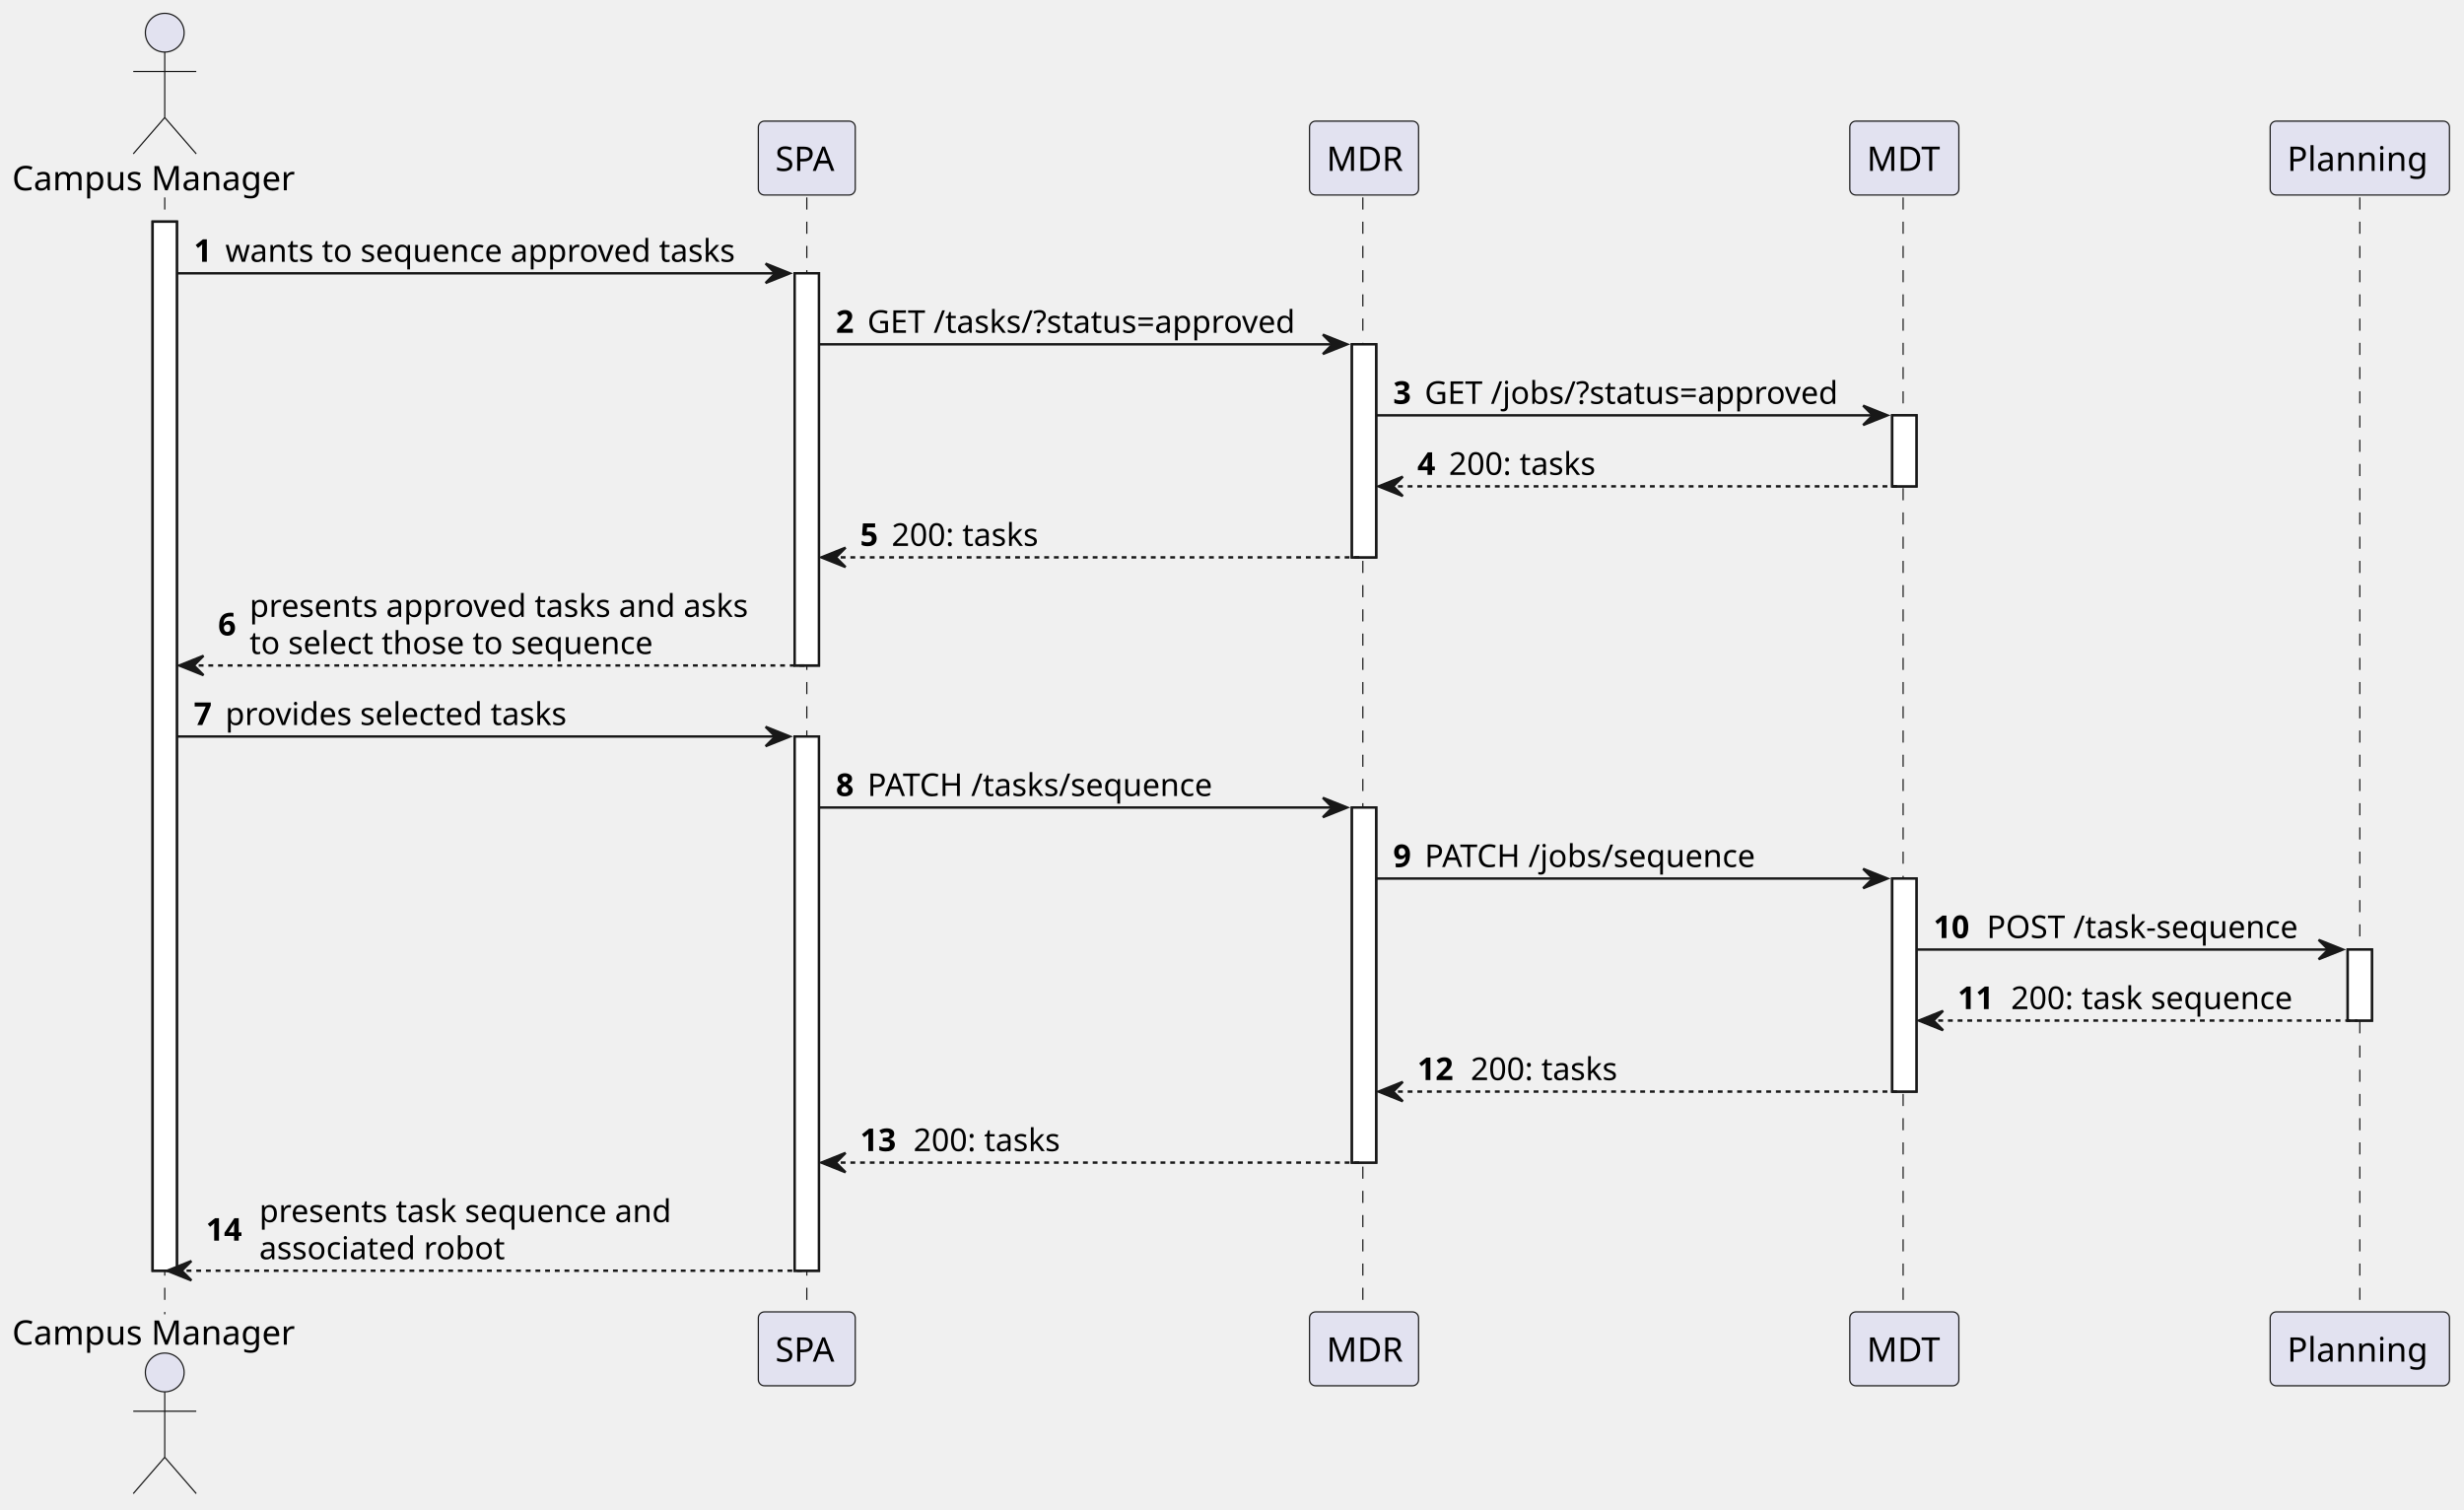
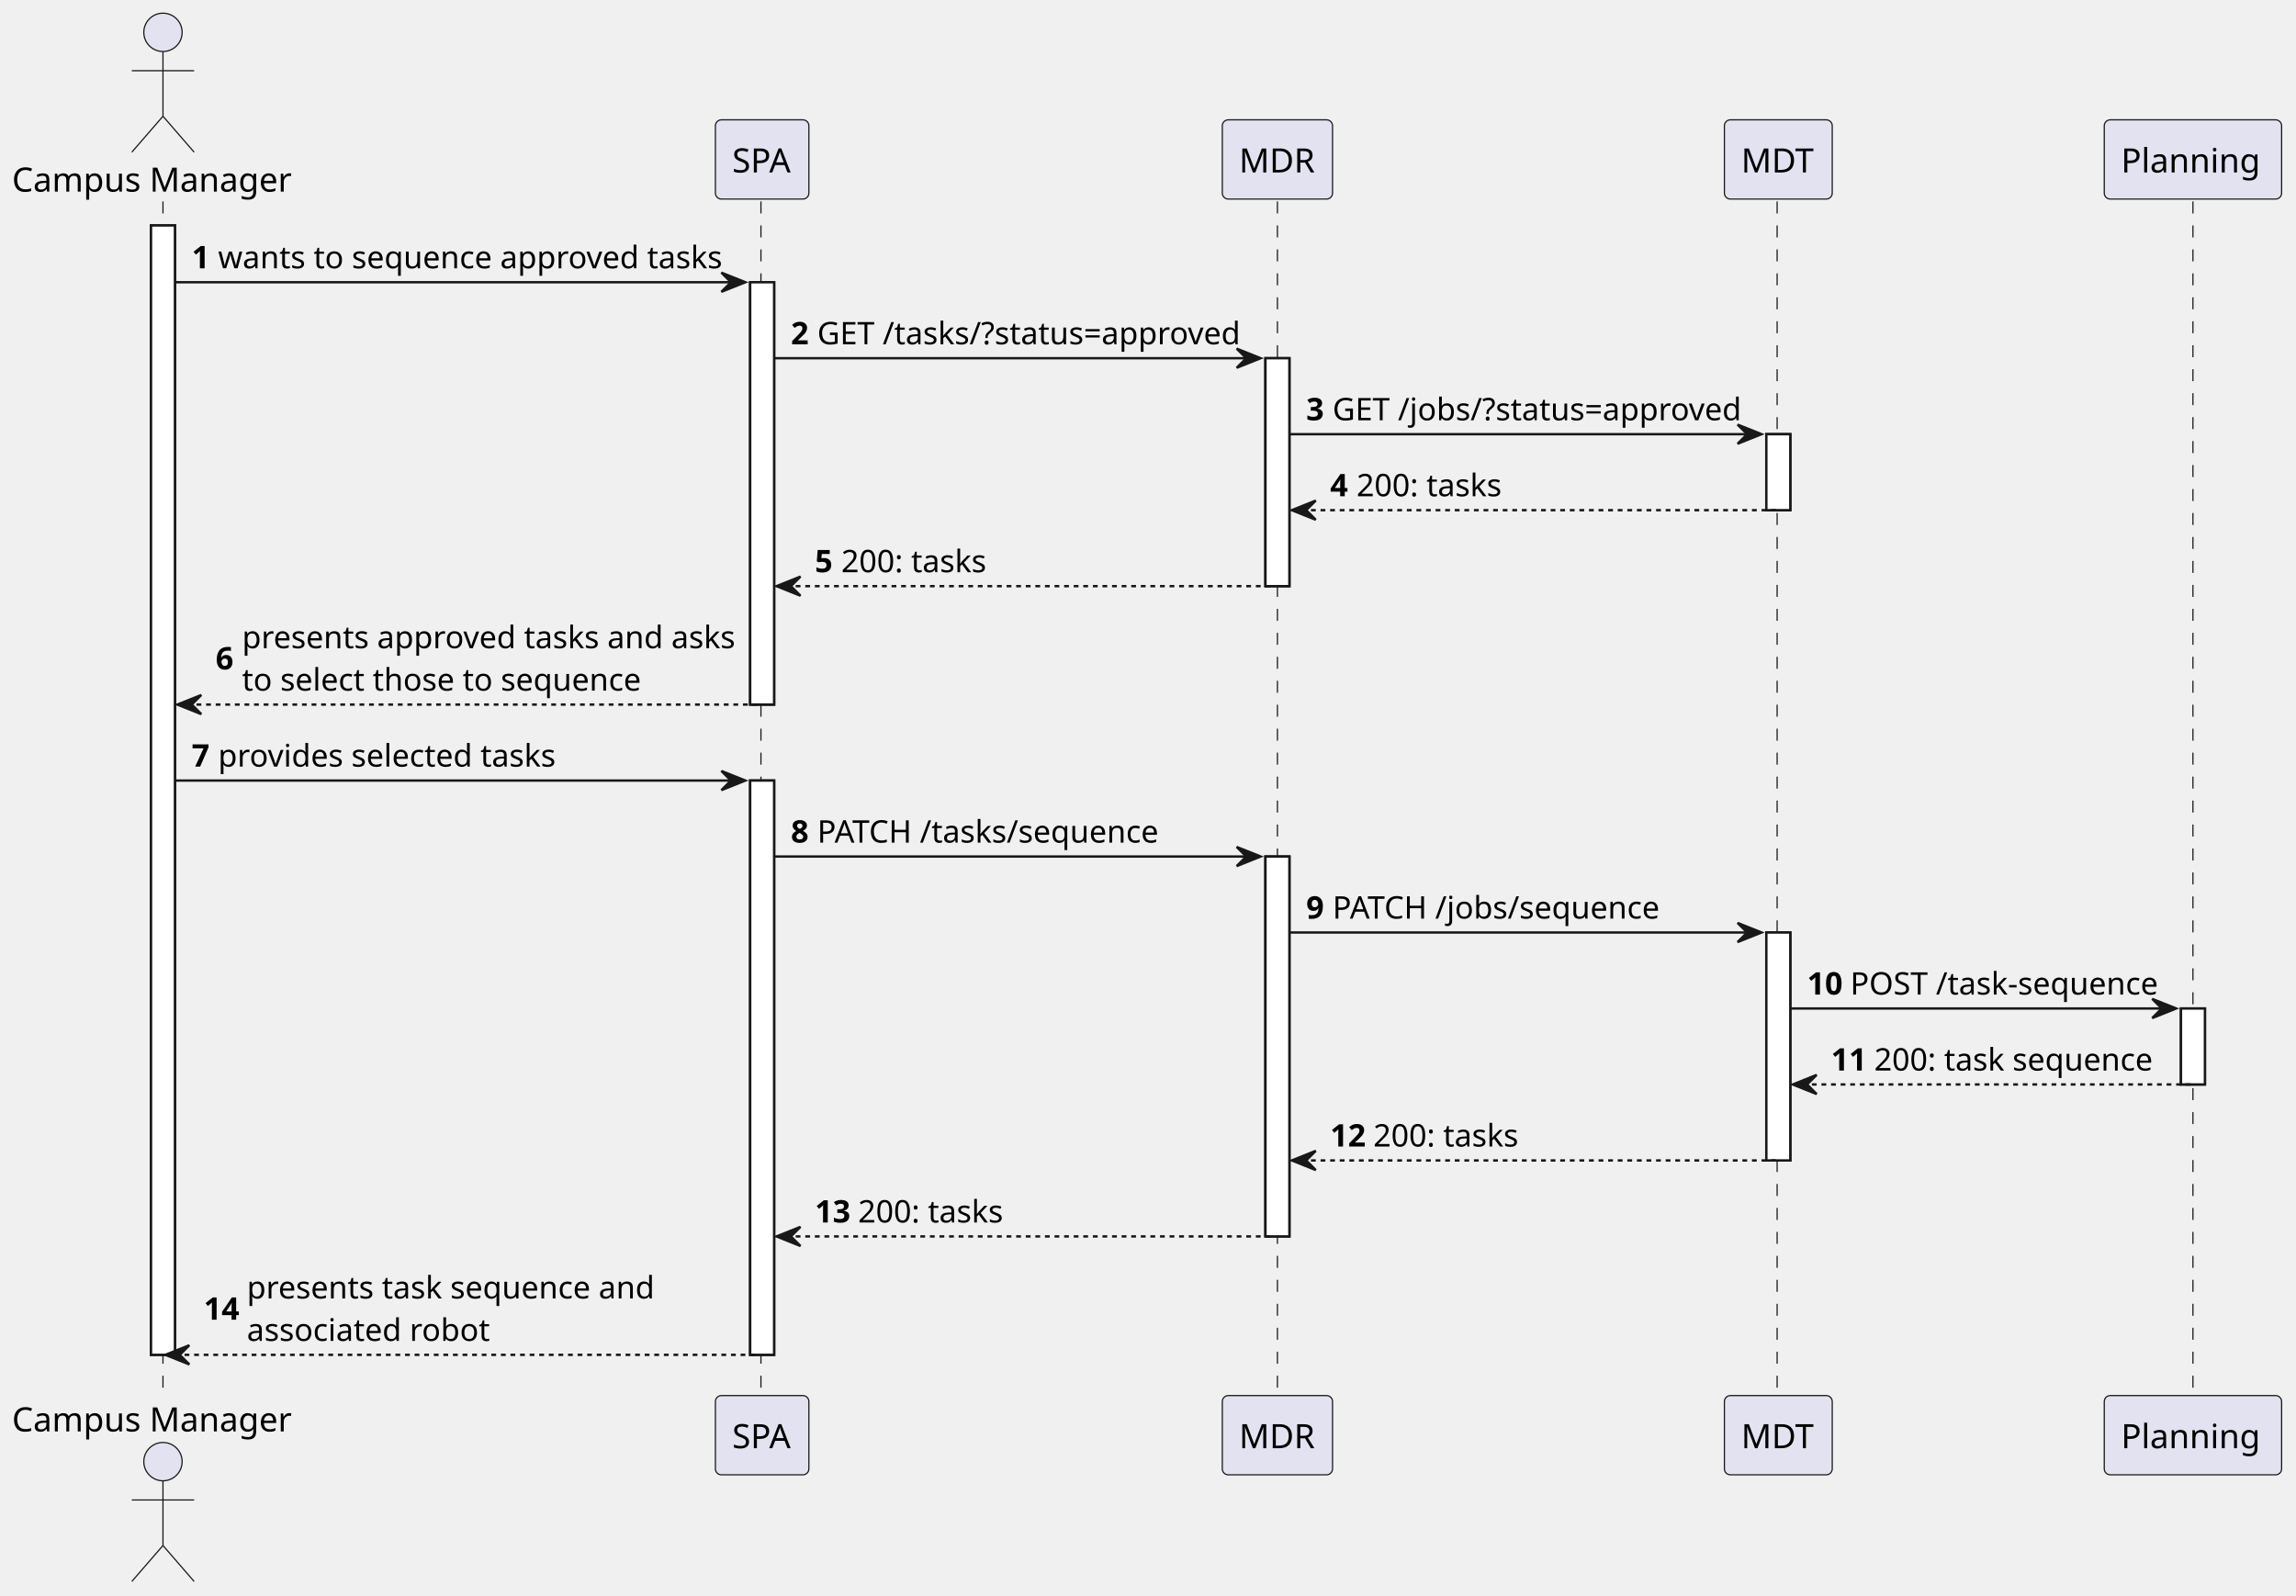
- <svg xmlns="http://www.w3.org/2000/svg" contentStyleType="text/css" height="623px" preserveAspectRatio="none" style="width:1017px;height:623px;background:#FFFFFF;" version="1.1" viewBox="0 0 1017 623" width="1017px" zoomAndPan="magnify">
+ <svg xmlns="http://www.w3.org/2000/svg" contentStyleType="text/css" height="666px" preserveAspectRatio="none" style="width:958px;height:666px;background:#FFFFFF;" version="1.1" viewBox="0 0 958 666" width="958px" zoomAndPan="magnify">
  <defs />
  <g>
-     <rect fill="#FFFFFF" height="432.969" style="stroke:#181818;stroke-width:1.0;" width="10" x="63" y="91.488" />
-     <rect fill="#FFFFFF" height="161.863" style="stroke:#181818;stroke-width:1.0;" width="10" x="328" y="112.799" />
-     <rect fill="#FFFFFF" height="220.484" style="stroke:#181818;stroke-width:1.0;" width="10" x="328" y="303.973" />
-     <rect fill="#FFFFFF" height="87.932" style="stroke:#181818;stroke-width:1.0;" width="10" x="558" y="142.109" />
-     <rect fill="#FFFFFF" height="146.553" style="stroke:#181818;stroke-width:1.0;" width="10" x="558" y="333.283" />
-     <rect fill="#FFFFFF" height="29.311" style="stroke:#181818;stroke-width:1.0;" width="10" x="781" y="171.42" />
-     <rect fill="#FFFFFF" height="87.932" style="stroke:#181818;stroke-width:1.0;" width="10" x="781" y="362.594" />
-     <rect fill="#FFFFFF" height="29.311" style="stroke:#181818;stroke-width:1.0;" width="10" x="969" y="391.904" />
-     <line style="stroke:#181818;stroke-width:0.5;stroke-dasharray:5.0,5.0;" x1="68" x2="68" y1="81.488" y2="542.457" />
-     <line style="stroke:#181818;stroke-width:0.5;stroke-dasharray:5.0,5.0;" x1="333" x2="333" y1="81.488" y2="542.457" />
-     <line style="stroke:#181818;stroke-width:0.5;stroke-dasharray:5.0,5.0;" x1="562.5" x2="562.5" y1="81.488" y2="542.457" />
-     <line style="stroke:#181818;stroke-width:0.5;stroke-dasharray:5.0,5.0;" x1="785.5" x2="785.5" y1="81.488" y2="542.457" />
-     <line style="stroke:#181818;stroke-width:0.5;stroke-dasharray:5.0,5.0;" x1="974" x2="974" y1="81.488" y2="542.457" />
-     <text fill="#000000" font-family="sans-serif" font-size="14" lengthAdjust="spacing" textLength="120" x="5" y="78.535">Campus Manager</text>
+     <rect fill="#FFFFFF" height="471.296" style="stroke:#181818;stroke-width:1.0;" width="10" x="63" y="94.068" />
+     <rect fill="#FFFFFF" height="176.236" style="stroke:#181818;stroke-width:1.0;" width="10" x="313" y="117.774" />
+     <rect fill="#FFFFFF" height="239.648" style="stroke:#181818;stroke-width:1.0;" width="10" x="313" y="325.716" />
+     <rect fill="#FFFFFF" height="95.118" style="stroke:#181818;stroke-width:1.0;" width="10" x="528" y="149.48" />
+     <rect fill="#FFFFFF" height="158.53" style="stroke:#181818;stroke-width:1.0;" width="10" x="528" y="357.422" />
+     <rect fill="#FFFFFF" height="31.706" style="stroke:#181818;stroke-width:1.0;" width="10" x="737" y="181.186" />
+     <rect fill="#FFFFFF" height="95.118" style="stroke:#181818;stroke-width:1.0;" width="10" x="737" y="389.128" />
+     <rect fill="#FFFFFF" height="31.706" style="stroke:#181818;stroke-width:1.0;" width="10" x="910" y="420.834" />
+     <line style="stroke:#181818;stroke-width:0.5;stroke-dasharray:5.0,5.0;" x1="68" x2="68" y1="84.068" y2="583.364" />
+     <line style="stroke:#181818;stroke-width:0.5;stroke-dasharray:5.0,5.0;" x1="317.5" x2="317.5" y1="84.068" y2="583.364" />
+     <line style="stroke:#181818;stroke-width:0.5;stroke-dasharray:5.0,5.0;" x1="533" x2="533" y1="84.068" y2="583.364" />
+     <line style="stroke:#181818;stroke-width:0.5;stroke-dasharray:5.0,5.0;" x1="741.5" x2="741.5" y1="84.068" y2="583.364" />
+     <line style="stroke:#181818;stroke-width:0.5;stroke-dasharray:5.0,5.0;" x1="915" x2="915" y1="84.068" y2="583.364" />
+     <text fill="#000000" font-family="sans-serif" font-size="14" lengthAdjust="spacing" textLength="120" x="5" y="79.966">Campus Manager</text>
    <ellipse cx="68" cy="13.5" fill="#E2E2F0" rx="8" ry="8" style="stroke:#181818;stroke-width:0.5;" />
    <path d="M68,21.5 L68,48.5 M55,29.5 L81,29.5 M68,48.5 L55,63.5 M68,48.5 L81,63.5 " fill="none" style="stroke:#181818;stroke-width:0.5;" />
-     <text fill="#000000" font-family="sans-serif" font-size="14" lengthAdjust="spacing" textLength="120" x="5" y="554.992">Campus Manager</text>
-     <ellipse cx="68" cy="566.445" fill="#E2E2F0" rx="8" ry="8" style="stroke:#181818;stroke-width:0.5;" />
-     <path d="M68,574.445 L68,601.445 M55,582.445 L81,582.445 M68,601.445 L55,616.445 M68,601.445 L81,616.445 " fill="none" style="stroke:#181818;stroke-width:0.5;" />
-     <rect fill="#E2E2F0" height="30.488" rx="2.5" ry="2.5" style="stroke:#181818;stroke-width:0.5;" width="40" x="313" y="50" />
-     <text fill="#000000" font-family="sans-serif" font-size="14" lengthAdjust="spacing" textLength="26" x="320" y="70.535">SPA</text>
-     <rect fill="#E2E2F0" height="30.488" rx="2.5" ry="2.5" style="stroke:#181818;stroke-width:0.5;" width="40" x="313" y="541.457" />
-     <text fill="#000000" font-family="sans-serif" font-size="14" lengthAdjust="spacing" textLength="26" x="320" y="561.992">SPA</text>
-     <rect fill="#E2E2F0" height="30.488" rx="2.5" ry="2.5" style="stroke:#181818;stroke-width:0.5;" width="45" x="540.5" y="50" />
-     <text fill="#000000" font-family="sans-serif" font-size="14" lengthAdjust="spacing" textLength="31" x="547.5" y="70.535">MDR</text>
-     <rect fill="#E2E2F0" height="30.488" rx="2.5" ry="2.5" style="stroke:#181818;stroke-width:0.5;" width="45" x="540.5" y="541.457" />
-     <text fill="#000000" font-family="sans-serif" font-size="14" lengthAdjust="spacing" textLength="31" x="547.5" y="561.992">MDR</text>
-     <rect fill="#E2E2F0" height="30.488" rx="2.5" ry="2.5" style="stroke:#181818;stroke-width:0.5;" width="45" x="763.5" y="50" />
-     <text fill="#000000" font-family="sans-serif" font-size="14" lengthAdjust="spacing" textLength="31" x="770.5" y="70.535">MDT</text>
-     <rect fill="#E2E2F0" height="30.488" rx="2.5" ry="2.5" style="stroke:#181818;stroke-width:0.5;" width="45" x="763.5" y="541.457" />
-     <text fill="#000000" font-family="sans-serif" font-size="14" lengthAdjust="spacing" textLength="31" x="770.5" y="561.992">MDT</text>
-     <rect fill="#E2E2F0" height="30.488" rx="2.5" ry="2.5" style="stroke:#181818;stroke-width:0.5;" width="74" x="937" y="50" />
-     <text fill="#000000" font-family="sans-serif" font-size="14" lengthAdjust="spacing" textLength="60" x="944" y="70.535">Planning</text>
-     <rect fill="#E2E2F0" height="30.488" rx="2.5" ry="2.5" style="stroke:#181818;stroke-width:0.5;" width="74" x="937" y="541.457" />
-     <text fill="#000000" font-family="sans-serif" font-size="14" lengthAdjust="spacing" textLength="60" x="944" y="561.992">Planning</text>
-     <rect fill="#FFFFFF" height="432.969" style="stroke:#181818;stroke-width:1.0;" width="10" x="63" y="91.488" />
-     <rect fill="#FFFFFF" height="161.863" style="stroke:#181818;stroke-width:1.0;" width="10" x="328" y="112.799" />
-     <rect fill="#FFFFFF" height="220.484" style="stroke:#181818;stroke-width:1.0;" width="10" x="328" y="303.973" />
-     <rect fill="#FFFFFF" height="87.932" style="stroke:#181818;stroke-width:1.0;" width="10" x="558" y="142.109" />
-     <rect fill="#FFFFFF" height="146.553" style="stroke:#181818;stroke-width:1.0;" width="10" x="558" y="333.283" />
-     <rect fill="#FFFFFF" height="29.311" style="stroke:#181818;stroke-width:1.0;" width="10" x="781" y="171.42" />
-     <rect fill="#FFFFFF" height="87.932" style="stroke:#181818;stroke-width:1.0;" width="10" x="781" y="362.594" />
-     <rect fill="#FFFFFF" height="29.311" style="stroke:#181818;stroke-width:1.0;" width="10" x="969" y="391.904" />
-     <polygon fill="#181818" points="316,108.799,326,112.799,316,116.799,320,112.799" style="stroke:#181818;stroke-width:1.0;" />
-     <line style="stroke:#181818;stroke-width:1.0;" x1="73" x2="322" y1="112.799" y2="112.799" />
-     <text fill="#000000" font-family="sans-serif" font-size="13" font-weight="bold" lengthAdjust="spacing" textLength="9" x="80" y="108.057">1</text>
-     <text fill="#000000" font-family="sans-serif" font-size="13" lengthAdjust="spacing" textLength="217" x="93" y="108.057">wants to sequence approved tasks</text>
-     <polygon fill="#181818" points="546,138.109,556,142.109,546,146.109,550,142.109" style="stroke:#181818;stroke-width:1.0;" />
-     <line style="stroke:#181818;stroke-width:1.0;" x1="338" x2="552" y1="142.109" y2="142.109" />
-     <text fill="#000000" font-family="sans-serif" font-size="13" font-weight="bold" lengthAdjust="spacing" textLength="9" x="345" y="137.367">2</text>
-     <text fill="#000000" font-family="sans-serif" font-size="13" lengthAdjust="spacing" textLength="188" x="358" y="137.367">GET /tasks/?status=approved</text>
-     <polygon fill="#181818" points="769,167.42,779,171.42,769,175.42,773,171.42" style="stroke:#181818;stroke-width:1.0;" />
-     <line style="stroke:#181818;stroke-width:1.0;" x1="568" x2="775" y1="171.42" y2="171.42" />
-     <text fill="#000000" font-family="sans-serif" font-size="13" font-weight="bold" lengthAdjust="spacing" textLength="9" x="575" y="166.678">3</text>
-     <text fill="#000000" font-family="sans-serif" font-size="13" lengthAdjust="spacing" textLength="181" x="588" y="166.678">GET /jobs/?status=approved</text>
-     <polygon fill="#181818" points="579,196.731,569,200.731,579,204.731,575,200.731" style="stroke:#181818;stroke-width:1.0;" />
-     <line style="stroke:#181818;stroke-width:1.0;stroke-dasharray:2.0,2.0;" x1="573" x2="785" y1="200.731" y2="200.731" />
-     <text fill="#000000" font-family="sans-serif" font-size="13" font-weight="bold" lengthAdjust="spacing" textLength="9" x="585" y="195.988">4</text>
-     <text fill="#000000" font-family="sans-serif" font-size="13" lengthAdjust="spacing" textLength="66" x="598" y="195.988">200: tasks</text>
-     <polygon fill="#181818" points="349,226.041,339,230.041,349,234.041,345,230.041" style="stroke:#181818;stroke-width:1.0;" />
-     <line style="stroke:#181818;stroke-width:1.0;stroke-dasharray:2.0,2.0;" x1="343" x2="562" y1="230.041" y2="230.041" />
-     <text fill="#000000" font-family="sans-serif" font-size="13" font-weight="bold" lengthAdjust="spacing" textLength="9" x="355" y="225.299">5</text>
-     <text fill="#000000" font-family="sans-serif" font-size="13" lengthAdjust="spacing" textLength="66" x="368" y="225.299">200: tasks</text>
-     <polygon fill="#181818" points="84,270.662,74,274.662,84,278.662,80,274.662" style="stroke:#181818;stroke-width:1.0;" />
-     <line style="stroke:#181818;stroke-width:1.0;stroke-dasharray:2.0,2.0;" x1="78" x2="332" y1="274.662" y2="274.662" />
-     <text fill="#000000" font-family="sans-serif" font-size="13" font-weight="bold" lengthAdjust="spacing" textLength="9" x="90" y="262.265">6</text>
-     <text fill="#000000" font-family="sans-serif" font-size="13" lengthAdjust="spacing" textLength="214" x="103" y="254.609">presents approved tasks and asks</text>
-     <text fill="#000000" font-family="sans-serif" font-size="13" lengthAdjust="spacing" textLength="173" x="103" y="269.92">to select those to sequence</text>
-     <polygon fill="#181818" points="316,299.973,326,303.973,316,307.973,320,303.973" style="stroke:#181818;stroke-width:1.0;" />
-     <line style="stroke:#181818;stroke-width:1.0;" x1="73" x2="322" y1="303.973" y2="303.973" />
-     <text fill="#000000" font-family="sans-serif" font-size="13" font-weight="bold" lengthAdjust="spacing" textLength="9" x="80" y="299.231">7</text>
-     <text fill="#000000" font-family="sans-serif" font-size="13" lengthAdjust="spacing" textLength="148" x="93" y="299.231">provides selected tasks</text>
-     <polygon fill="#181818" points="546,329.283,556,333.283,546,337.283,550,333.283" style="stroke:#181818;stroke-width:1.0;" />
-     <line style="stroke:#181818;stroke-width:1.0;" x1="338" x2="552" y1="333.283" y2="333.283" />
-     <text fill="#000000" font-family="sans-serif" font-size="13" font-weight="bold" lengthAdjust="spacing" textLength="9" x="345" y="328.541">8</text>
-     <text fill="#000000" font-family="sans-serif" font-size="13" lengthAdjust="spacing" textLength="154" x="358" y="328.541">PATCH /tasks/sequence</text>
-     <polygon fill="#181818" points="769,358.594,779,362.594,769,366.594,773,362.594" style="stroke:#181818;stroke-width:1.0;" />
-     <line style="stroke:#181818;stroke-width:1.0;" x1="568" x2="775" y1="362.594" y2="362.594" />
-     <text fill="#000000" font-family="sans-serif" font-size="13" font-weight="bold" lengthAdjust="spacing" textLength="9" x="575" y="357.852">9</text>
-     <text fill="#000000" font-family="sans-serif" font-size="13" lengthAdjust="spacing" textLength="147" x="588" y="357.852">PATCH /jobs/sequence</text>
-     <polygon fill="#181818" points="957,387.904,967,391.904,957,395.904,961,391.904" style="stroke:#181818;stroke-width:1.0;" />
-     <line style="stroke:#181818;stroke-width:1.0;" x1="791" x2="963" y1="391.904" y2="391.904" />
-     <text fill="#000000" font-family="sans-serif" font-size="13" font-weight="bold" lengthAdjust="spacing" textLength="18" x="798" y="387.162">10</text>
-     <text fill="#000000" font-family="sans-serif" font-size="13" lengthAdjust="spacing" textLength="137" x="820" y="387.162">POST /task-sequence</text>
-     <polygon fill="#181818" points="802,417.215,792,421.215,802,425.215,798,421.215" style="stroke:#181818;stroke-width:1.0;" />
-     <line style="stroke:#181818;stroke-width:1.0;stroke-dasharray:2.0,2.0;" x1="796" x2="973" y1="421.215" y2="421.215" />
-     <text fill="#000000" font-family="sans-serif" font-size="13" font-weight="bold" lengthAdjust="spacing" textLength="18" x="808" y="416.473">11</text>
-     <text fill="#000000" font-family="sans-serif" font-size="13" lengthAdjust="spacing" textLength="122" x="830" y="416.473">200: task sequence</text>
-     <polygon fill="#181818" points="579,446.525,569,450.525,579,454.525,575,450.525" style="stroke:#181818;stroke-width:1.0;" />
-     <line style="stroke:#181818;stroke-width:1.0;stroke-dasharray:2.0,2.0;" x1="573" x2="785" y1="450.525" y2="450.525" />
-     <text fill="#000000" font-family="sans-serif" font-size="13" font-weight="bold" lengthAdjust="spacing" textLength="18" x="585" y="445.783">12</text>
-     <text fill="#000000" font-family="sans-serif" font-size="13" lengthAdjust="spacing" textLength="66" x="607" y="445.783">200: tasks</text>
-     <polygon fill="#181818" points="349,475.836,339,479.836,349,483.836,345,479.836" style="stroke:#181818;stroke-width:1.0;" />
-     <line style="stroke:#181818;stroke-width:1.0;stroke-dasharray:2.0,2.0;" x1="343" x2="562" y1="479.836" y2="479.836" />
-     <text fill="#000000" font-family="sans-serif" font-size="13" font-weight="bold" lengthAdjust="spacing" textLength="18" x="355" y="475.094">13</text>
-     <text fill="#000000" font-family="sans-serif" font-size="13" lengthAdjust="spacing" textLength="66" x="377" y="475.094">200: tasks</text>
-     <polygon fill="#181818" points="79,520.457,69,524.457,79,528.457,75,524.457" style="stroke:#181818;stroke-width:1.0;" />
-     <line style="stroke:#181818;stroke-width:1.0;stroke-dasharray:2.0,2.0;" x1="73" x2="332" y1="524.457" y2="524.457" />
-     <text fill="#000000" font-family="sans-serif" font-size="13" font-weight="bold" lengthAdjust="spacing" textLength="18" x="85" y="512.06">14</text>
-     <text fill="#000000" font-family="sans-serif" font-size="13" lengthAdjust="spacing" textLength="175" x="107" y="504.404">presents task sequence and</text>
-     <text fill="#000000" font-family="sans-serif" font-size="13" lengthAdjust="spacing" textLength="105" x="107" y="519.715">associated robot</text>
+     <text fill="#000000" font-family="sans-serif" font-size="14" lengthAdjust="spacing" textLength="120" x="5" y="597.33">Campus Manager</text>
+     <ellipse cx="68" cy="609.932" fill="#E2E2F0" rx="8" ry="8" style="stroke:#181818;stroke-width:0.5;" />
+     <path d="M68,617.932 L68,644.932 M55,625.932 L81,625.932 M68,644.932 L55,659.932 M68,644.932 L81,659.932 " fill="none" style="stroke:#181818;stroke-width:0.5;" />
+     <rect fill="#E2E2F0" height="33.068" rx="2.5" ry="2.5" style="stroke:#181818;stroke-width:0.5;" width="39" x="298.5" y="50" />
+     <text fill="#000000" font-family="sans-serif" font-size="14" lengthAdjust="spacing" textLength="25" x="305.5" y="71.966">SPA</text>
+     <rect fill="#E2E2F0" height="33.068" rx="2.5" ry="2.5" style="stroke:#181818;stroke-width:0.5;" width="39" x="298.5" y="582.364" />
+     <text fill="#000000" font-family="sans-serif" font-size="14" lengthAdjust="spacing" textLength="25" x="305.5" y="604.33">SPA</text>
+     <rect fill="#E2E2F0" height="33.068" rx="2.5" ry="2.5" style="stroke:#181818;stroke-width:0.5;" width="46" x="510" y="50" />
+     <text fill="#000000" font-family="sans-serif" font-size="14" lengthAdjust="spacing" textLength="32" x="517" y="71.966">MDR</text>
+     <rect fill="#E2E2F0" height="33.068" rx="2.5" ry="2.5" style="stroke:#181818;stroke-width:0.5;" width="46" x="510" y="582.364" />
+     <text fill="#000000" font-family="sans-serif" font-size="14" lengthAdjust="spacing" textLength="32" x="517" y="604.33">MDR</text>
+     <rect fill="#E2E2F0" height="33.068" rx="2.5" ry="2.5" style="stroke:#181818;stroke-width:0.5;" width="45" x="719.5" y="50" />
+     <text fill="#000000" font-family="sans-serif" font-size="14" lengthAdjust="spacing" textLength="31" x="726.5" y="71.966">MDT</text>
+     <rect fill="#E2E2F0" height="33.068" rx="2.5" ry="2.5" style="stroke:#181818;stroke-width:0.5;" width="45" x="719.5" y="582.364" />
+     <text fill="#000000" font-family="sans-serif" font-size="14" lengthAdjust="spacing" textLength="31" x="726.5" y="604.33">MDT</text>
+     <rect fill="#E2E2F0" height="33.068" rx="2.5" ry="2.5" style="stroke:#181818;stroke-width:0.5;" width="74" x="878" y="50" />
+     <text fill="#000000" font-family="sans-serif" font-size="14" lengthAdjust="spacing" textLength="60" x="885" y="71.966">Planning</text>
+     <rect fill="#E2E2F0" height="33.068" rx="2.5" ry="2.5" style="stroke:#181818;stroke-width:0.5;" width="74" x="878" y="582.364" />
+     <text fill="#000000" font-family="sans-serif" font-size="14" lengthAdjust="spacing" textLength="60" x="885" y="604.33">Planning</text>
+     <rect fill="#FFFFFF" height="471.296" style="stroke:#181818;stroke-width:1.0;" width="10" x="63" y="94.068" />
+     <rect fill="#FFFFFF" height="176.236" style="stroke:#181818;stroke-width:1.0;" width="10" x="313" y="117.774" />
+     <rect fill="#FFFFFF" height="239.648" style="stroke:#181818;stroke-width:1.0;" width="10" x="313" y="325.716" />
+     <rect fill="#FFFFFF" height="95.118" style="stroke:#181818;stroke-width:1.0;" width="10" x="528" y="149.48" />
+     <rect fill="#FFFFFF" height="158.53" style="stroke:#181818;stroke-width:1.0;" width="10" x="528" y="357.422" />
+     <rect fill="#FFFFFF" height="31.706" style="stroke:#181818;stroke-width:1.0;" width="10" x="737" y="181.186" />
+     <rect fill="#FFFFFF" height="95.118" style="stroke:#181818;stroke-width:1.0;" width="10" x="737" y="389.128" />
+     <rect fill="#FFFFFF" height="31.706" style="stroke:#181818;stroke-width:1.0;" width="10" x="910" y="420.834" />
+     <polygon fill="#181818" points="301,113.774,311,117.774,301,121.774,305,117.774" style="stroke:#181818;stroke-width:1.0;" />
+     <line style="stroke:#181818;stroke-width:1.0;" x1="73" x2="307" y1="117.774" y2="117.774" />
+     <text fill="#000000" font-family="sans-serif" font-size="13" font-weight="bold" lengthAdjust="spacing" textLength="7" x="80" y="111.965">1</text>
+     <text fill="#000000" font-family="sans-serif" font-size="13" lengthAdjust="spacing" textLength="207" x="91" y="111.965">wants to sequence approved tasks</text>
+     <polygon fill="#181818" points="516,145.48,526,149.48,516,153.48,520,149.48" style="stroke:#181818;stroke-width:1.0;" />
+     <line style="stroke:#181818;stroke-width:1.0;" x1="323" x2="522" y1="149.48" y2="149.48" />
+     <text fill="#000000" font-family="sans-serif" font-size="13" font-weight="bold" lengthAdjust="spacing" textLength="7" x="330" y="143.671">2</text>
+     <text fill="#000000" font-family="sans-serif" font-size="13" lengthAdjust="spacing" textLength="175" x="341" y="143.671">GET /tasks/?status=approved</text>
+     <polygon fill="#181818" points="725,177.186,735,181.186,725,185.186,729,181.186" style="stroke:#181818;stroke-width:1.0;" />
+     <line style="stroke:#181818;stroke-width:1.0;" x1="538" x2="731" y1="181.186" y2="181.186" />
+     <text fill="#000000" font-family="sans-serif" font-size="13" font-weight="bold" lengthAdjust="spacing" textLength="7" x="545" y="175.377">3</text>
+     <text fill="#000000" font-family="sans-serif" font-size="13" lengthAdjust="spacing" textLength="169" x="556" y="175.377">GET /jobs/?status=approved</text>
+     <polygon fill="#181818" points="549,208.892,539,212.892,549,216.892,545,212.892" style="stroke:#181818;stroke-width:1.0;" />
+     <line style="stroke:#181818;stroke-width:1.0;stroke-dasharray:2.0,2.0;" x1="543" x2="741" y1="212.892" y2="212.892" />
+     <text fill="#000000" font-family="sans-serif" font-size="13" font-weight="bold" lengthAdjust="spacing" textLength="7" x="555" y="207.083">4</text>
+     <text fill="#000000" font-family="sans-serif" font-size="13" lengthAdjust="spacing" textLength="58" x="566" y="207.083">200: tasks</text>
+     <polygon fill="#181818" points="334,240.598,324,244.598,334,248.598,330,244.598" style="stroke:#181818;stroke-width:1.0;" />
+     <line style="stroke:#181818;stroke-width:1.0;stroke-dasharray:2.0,2.0;" x1="328" x2="532" y1="244.598" y2="244.598" />
+     <text fill="#000000" font-family="sans-serif" font-size="13" font-weight="bold" lengthAdjust="spacing" textLength="7" x="340" y="238.789">5</text>
+     <text fill="#000000" font-family="sans-serif" font-size="13" lengthAdjust="spacing" textLength="58" x="351" y="238.789">200: tasks</text>
+     <polygon fill="#181818" points="84,290.01,74,294.01,84,298.01,80,294.01" style="stroke:#181818;stroke-width:1.0;" />
+     <line style="stroke:#181818;stroke-width:1.0;stroke-dasharray:2.0,2.0;" x1="78" x2="317" y1="294.01" y2="294.01" />
+     <text fill="#000000" font-family="sans-serif" font-size="13" font-weight="bold" lengthAdjust="spacing" textLength="7" x="90" y="279.348">6</text>
+     <text fill="#000000" font-family="sans-serif" font-size="13" lengthAdjust="spacing" textLength="202" x="101" y="270.495">presents approved tasks and asks</text>
+     <text fill="#000000" font-family="sans-serif" font-size="13" lengthAdjust="spacing" textLength="163" x="101" y="288.201">to select those to sequence</text>
+     <polygon fill="#181818" points="301,321.716,311,325.716,301,329.716,305,325.716" style="stroke:#181818;stroke-width:1.0;" />
+     <line style="stroke:#181818;stroke-width:1.0;" x1="73" x2="307" y1="325.716" y2="325.716" />
+     <text fill="#000000" font-family="sans-serif" font-size="13" font-weight="bold" lengthAdjust="spacing" textLength="7" x="80" y="319.907">7</text>
+     <text fill="#000000" font-family="sans-serif" font-size="13" lengthAdjust="spacing" textLength="138" x="91" y="319.907">provides selected tasks</text>
+     <polygon fill="#181818" points="516,353.422,526,357.422,516,361.422,520,357.422" style="stroke:#181818;stroke-width:1.0;" />
+     <line style="stroke:#181818;stroke-width:1.0;" x1="323" x2="522" y1="357.422" y2="357.422" />
+     <text fill="#000000" font-family="sans-serif" font-size="13" font-weight="bold" lengthAdjust="spacing" textLength="7" x="330" y="351.613">8</text>
+     <text fill="#000000" font-family="sans-serif" font-size="13" lengthAdjust="spacing" textLength="142" x="341" y="351.613">PATCH /tasks/sequence</text>
+     <polygon fill="#181818" points="725,385.128,735,389.128,725,393.128,729,389.128" style="stroke:#181818;stroke-width:1.0;" />
+     <line style="stroke:#181818;stroke-width:1.0;" x1="538" x2="731" y1="389.128" y2="389.128" />
+     <text fill="#000000" font-family="sans-serif" font-size="13" font-weight="bold" lengthAdjust="spacing" textLength="7" x="545" y="383.319">9</text>
+     <text fill="#000000" font-family="sans-serif" font-size="13" lengthAdjust="spacing" textLength="136" x="556" y="383.319">PATCH /jobs/sequence</text>
+     <polygon fill="#181818" points="898,416.834,908,420.834,898,424.834,902,420.834" style="stroke:#181818;stroke-width:1.0;" />
+     <line style="stroke:#181818;stroke-width:1.0;" x1="747" x2="904" y1="420.834" y2="420.834" />
+     <text fill="#000000" font-family="sans-serif" font-size="13" font-weight="bold" lengthAdjust="spacing" textLength="14" x="754" y="415.025">10</text>
+     <text fill="#000000" font-family="sans-serif" font-size="13" lengthAdjust="spacing" textLength="126" x="772" y="415.025">POST /task-sequence</text>
+     <polygon fill="#181818" points="758,448.54,748,452.54,758,456.54,754,452.54" style="stroke:#181818;stroke-width:1.0;" />
+     <line style="stroke:#181818;stroke-width:1.0;stroke-dasharray:2.0,2.0;" x1="752" x2="914" y1="452.54" y2="452.54" />
+     <text fill="#000000" font-family="sans-serif" font-size="13" font-weight="bold" lengthAdjust="spacing" textLength="14" x="764" y="446.731">11</text>
+     <text fill="#000000" font-family="sans-serif" font-size="13" lengthAdjust="spacing" textLength="112" x="782" y="446.731">200: task sequence</text>
+     <polygon fill="#181818" points="549,480.246,539,484.246,549,488.246,545,484.246" style="stroke:#181818;stroke-width:1.0;" />
+     <line style="stroke:#181818;stroke-width:1.0;stroke-dasharray:2.0,2.0;" x1="543" x2="741" y1="484.246" y2="484.246" />
+     <text fill="#000000" font-family="sans-serif" font-size="13" font-weight="bold" lengthAdjust="spacing" textLength="14" x="555" y="478.437">12</text>
+     <text fill="#000000" font-family="sans-serif" font-size="13" lengthAdjust="spacing" textLength="58" x="573" y="478.437">200: tasks</text>
+     <polygon fill="#181818" points="334,511.952,324,515.952,334,519.952,330,515.952" style="stroke:#181818;stroke-width:1.0;" />
+     <line style="stroke:#181818;stroke-width:1.0;stroke-dasharray:2.0,2.0;" x1="328" x2="532" y1="515.952" y2="515.952" />
+     <text fill="#000000" font-family="sans-serif" font-size="13" font-weight="bold" lengthAdjust="spacing" textLength="14" x="340" y="510.143">13</text>
+     <text fill="#000000" font-family="sans-serif" font-size="13" lengthAdjust="spacing" textLength="58" x="358" y="510.143">200: tasks</text>
+     <polygon fill="#181818" points="79,561.364,69,565.364,79,569.364,75,565.364" style="stroke:#181818;stroke-width:1.0;" />
+     <line style="stroke:#181818;stroke-width:1.0;stroke-dasharray:2.0,2.0;" x1="73" x2="317" y1="565.364" y2="565.364" />
+     <text fill="#000000" font-family="sans-serif" font-size="13" font-weight="bold" lengthAdjust="spacing" textLength="14" x="85" y="550.702">14</text>
+     <text fill="#000000" font-family="sans-serif" font-size="13" lengthAdjust="spacing" textLength="166" x="103" y="541.849">presents task sequence and</text>
+     <text fill="#000000" font-family="sans-serif" font-size="13" lengthAdjust="spacing" textLength="100" x="103" y="559.555">associated robot</text>
  </g>
</svg>
